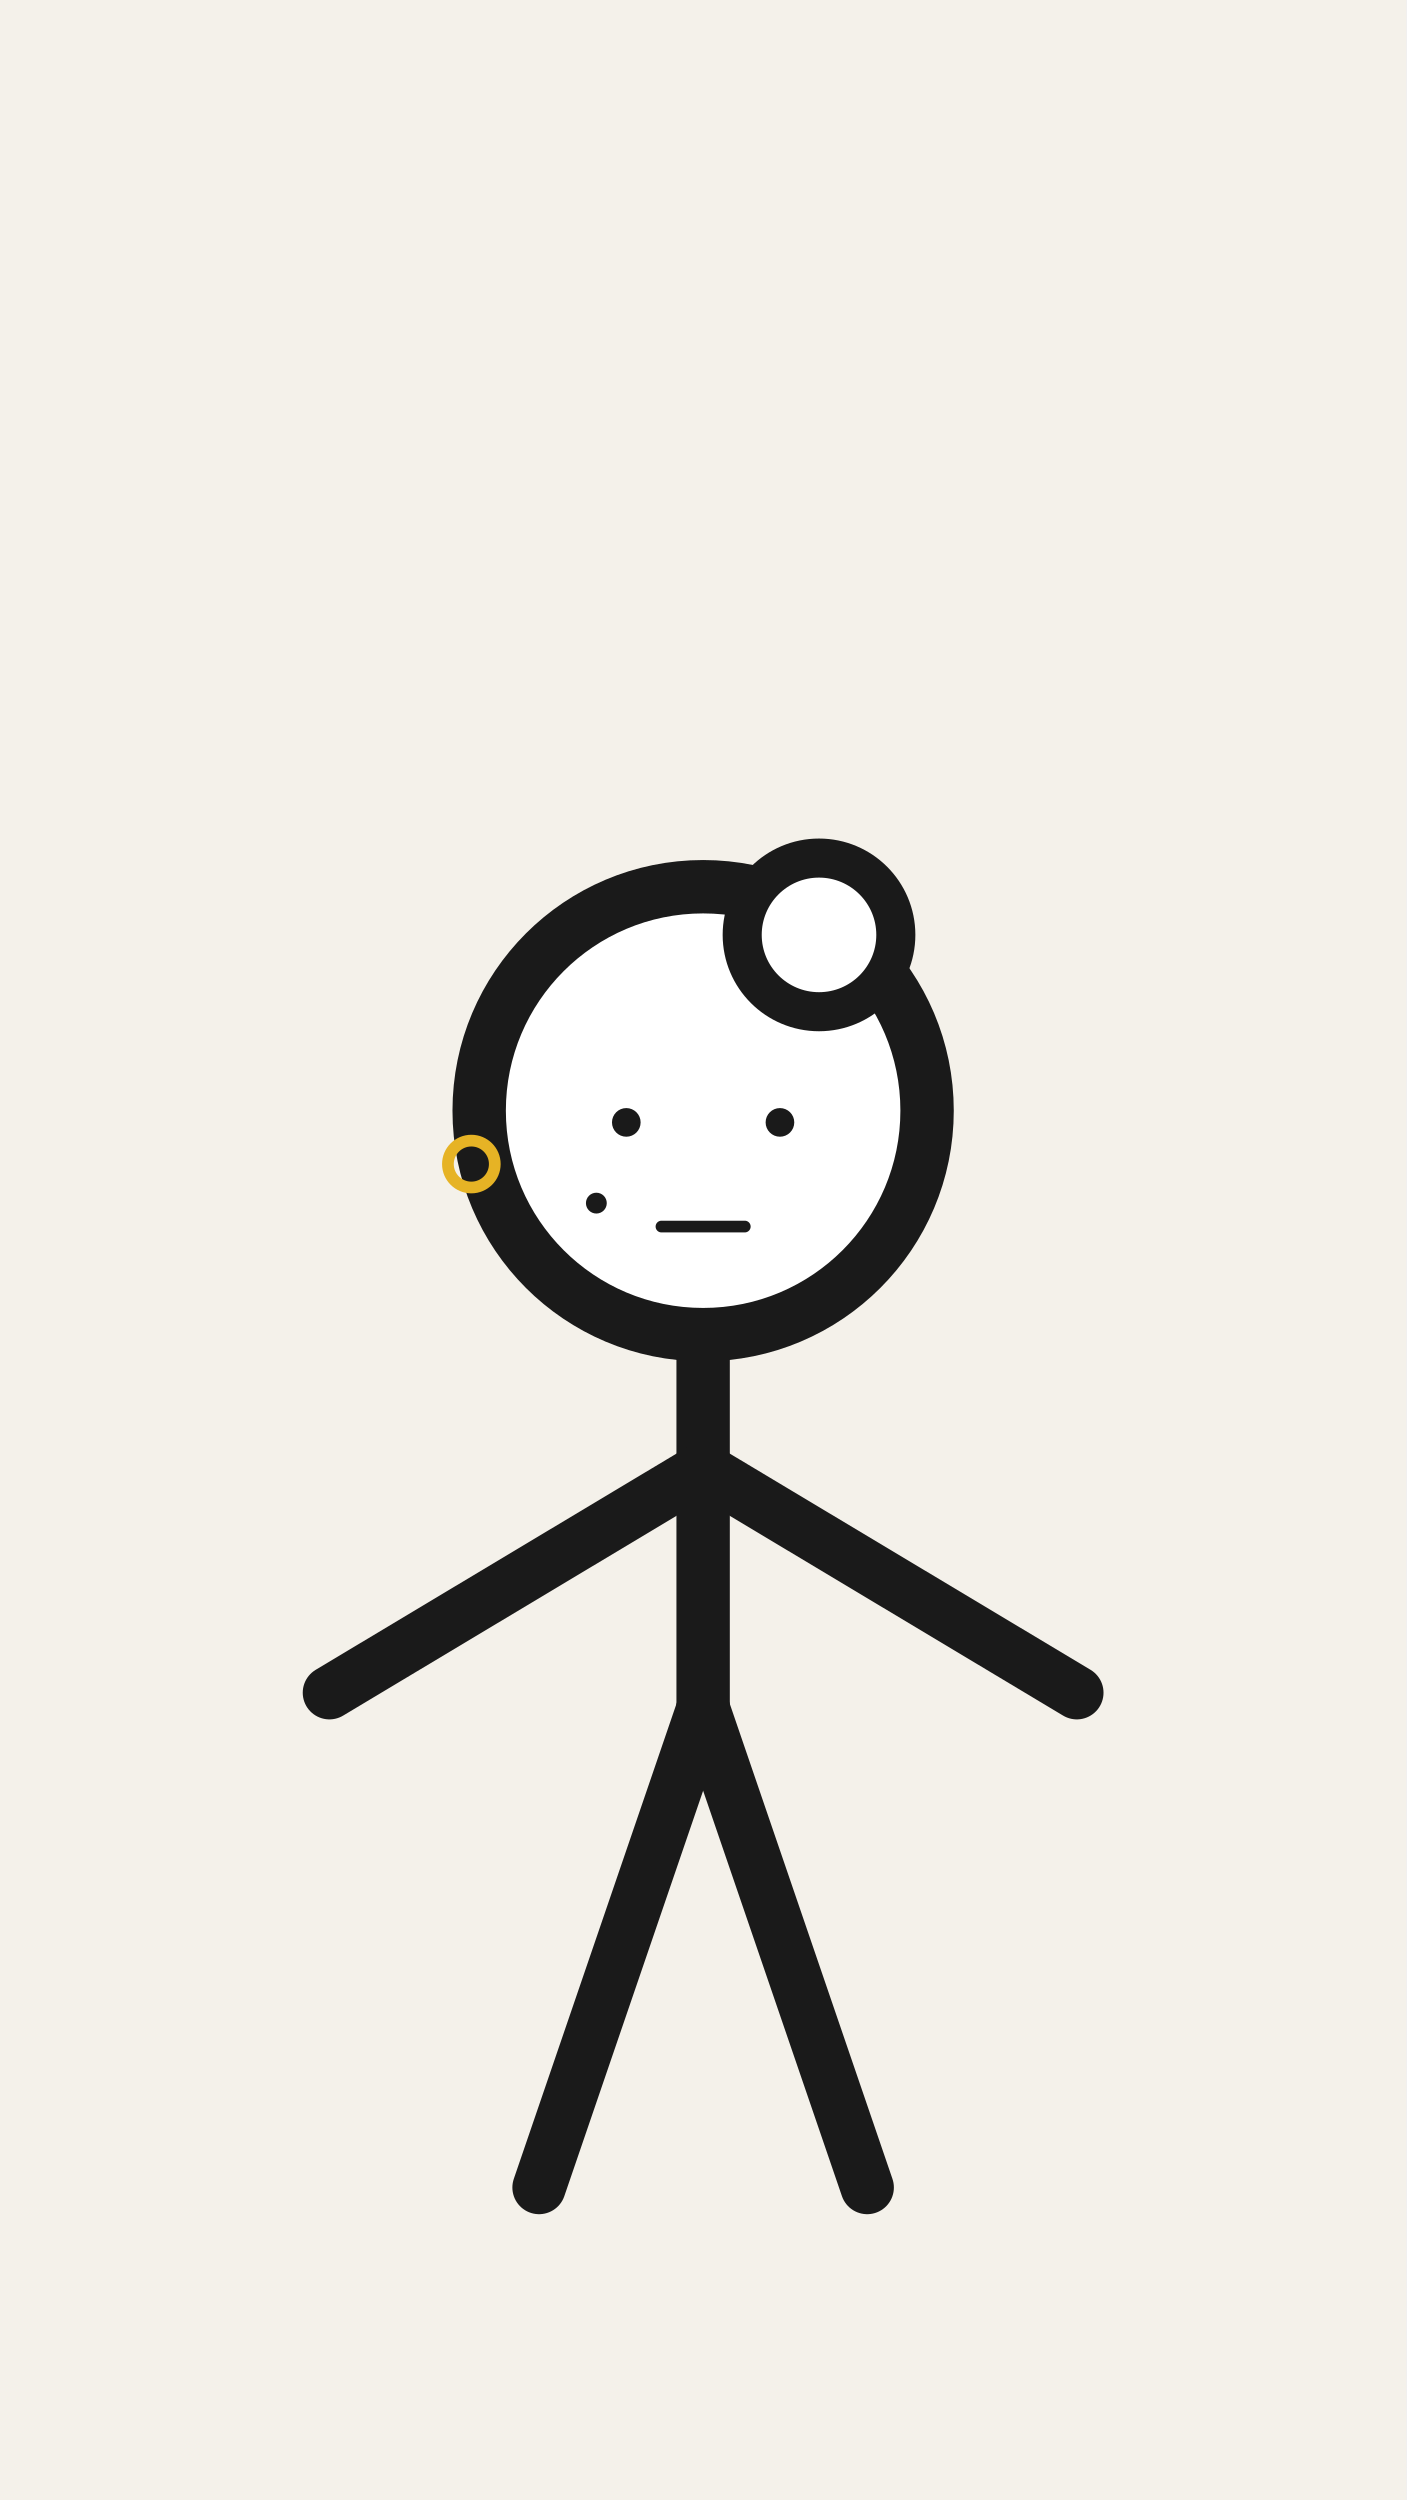
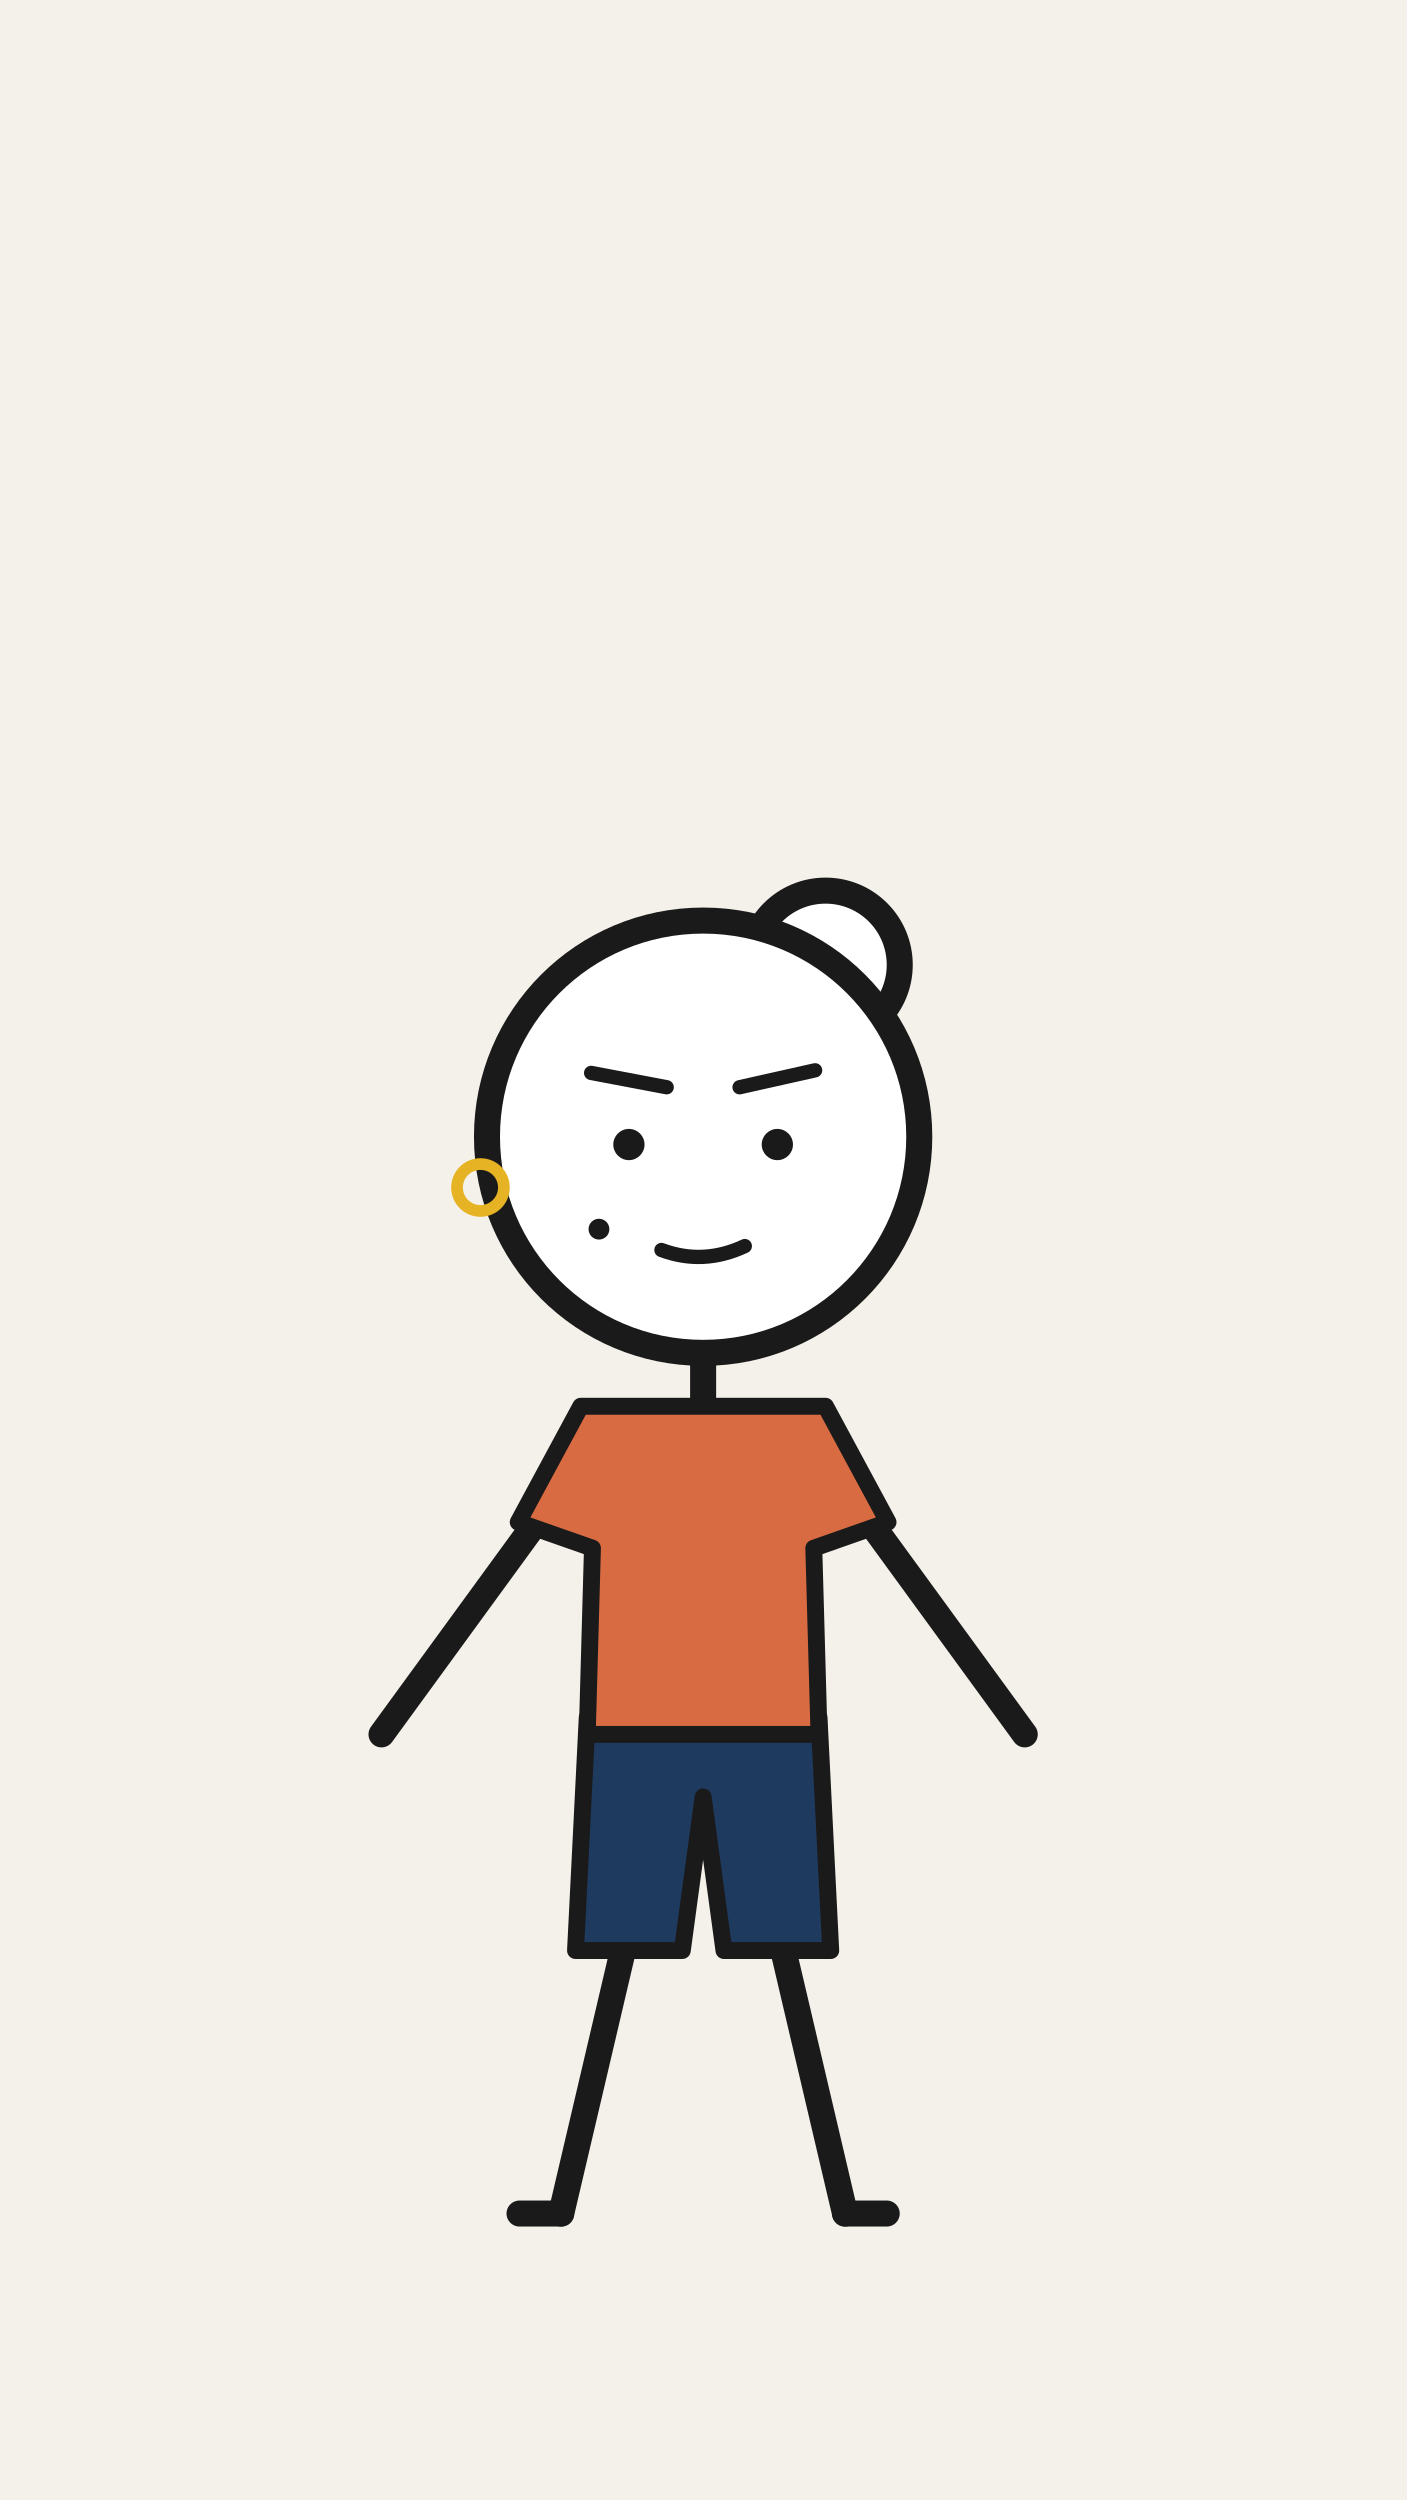
<svg xmlns="http://www.w3.org/2000/svg" width="1080" height="1920" viewBox="0 0 1080 1920">
  <rect width="100%" height="100%" fill="#f4f1ea" />
-   <line x1="540" y1="1025" x2="540" y2="1312" stroke="#1a1a1a" stroke-width="41" stroke-linecap="round" />
-   <line x1="540" y1="1128" x2="253" y2="1300" stroke="#1a1a1a" stroke-width="41" stroke-linecap="round" />
-   <line x1="540" y1="1128" x2="827" y2="1300" stroke="#1a1a1a" stroke-width="41" stroke-linecap="round" />
-   <line x1="540" y1="1312" x2="414" y2="1680" stroke="#1a1a1a" stroke-width="41" stroke-linecap="round" />
-   <line x1="540" y1="1312" x2="666" y2="1680" stroke="#1a1a1a" stroke-width="41" stroke-linecap="round" />
-   <circle cx="540" cy="853" r="172" fill="#ffffff" stroke="#1a1a1a" stroke-width="41" />
-   <circle cx="629" cy="718" r="59" fill="#ffffff" stroke="#1a1a1a" stroke-width="30" />
-   <circle cx="481" cy="862" r="11" fill="#1a1a1a" />
-   <circle cx="599" cy="862" r="11" fill="#1a1a1a" />
-   <line x1="508" y1="942" x2="572" y2="942" stroke="#1a1a1a" stroke-width="9" stroke-linecap="round" />
-   <circle cx="362" cy="894" r="18" fill="none" stroke="#e6b325" stroke-width="9" />
-   <circle cx="458" cy="924" r="8" fill="#1a1a1a" />
+   <line x1="540" y1="1028" x2="540" y2="1103" stroke="#1a1a1a" stroke-width="20" stroke-linecap="round" />
+   <line x1="457" y1="1107" x2="293" y2="1332" stroke="#1a1a1a" stroke-width="20" stroke-linecap="round" />
+   <line x1="623" y1="1107" x2="787" y2="1332" stroke="#1a1a1a" stroke-width="20" stroke-linecap="round" />
+   <line x1="481" y1="1487" x2="431" y2="1700" stroke="#1a1a1a" stroke-width="20" stroke-linecap="round" />
+   <line x1="599" y1="1487" x2="649" y2="1700" stroke="#1a1a1a" stroke-width="20" stroke-linecap="round" />
+   <line x1="431" y1="1700" x2="399" y2="1700" stroke="#1a1a1a" stroke-width="20" stroke-linecap="round" />
+   <line x1="649" y1="1700" x2="681" y2="1700" stroke="#1a1a1a" stroke-width="20" stroke-linecap="round" />
+   <polygon points="451,1319 629,1319 638,1498 556,1498 540,1380 524,1498 442,1498" fill="#1e3a5f" stroke="#1a1a1a" stroke-width="13" stroke-linejoin="round" />
+   <polygon points="446,1080 634,1080 682,1169 625,1189 629,1332 451,1332 455,1189 398,1169" fill="#d96b43" stroke="#1a1a1a" stroke-width="13" stroke-linejoin="round" />
+   <circle cx="634" cy="741" r="57" fill="#ffffff" stroke="#1a1a1a" stroke-width="20" />
+   <circle cx="540" cy="873" r="166" fill="#ffffff" stroke="#1a1a1a" stroke-width="20" />
+   <circle cx="483" cy="879" r="12" fill="#1a1a1a" />
+   <circle cx="597" cy="879" r="12" fill="#1a1a1a" />
+   <line x1="454" y1="824" x2="512" y2="835" stroke="#1a1a1a" stroke-width="11" stroke-linecap="round" />
+   <line x1="568" y1="835" x2="626" y2="822" stroke="#1a1a1a" stroke-width="11" stroke-linecap="round" />
+   <path d="M 508 960 Q 540 972 572 957" fill="none" stroke="#1a1a1a" stroke-width="11" stroke-linecap="round" />
+   <circle cx="369" cy="912" r="18" fill="none" stroke="#e6b325" stroke-width="9" />
+   <circle cx="460" cy="944" r="8" fill="#1a1a1a" />
</svg>
